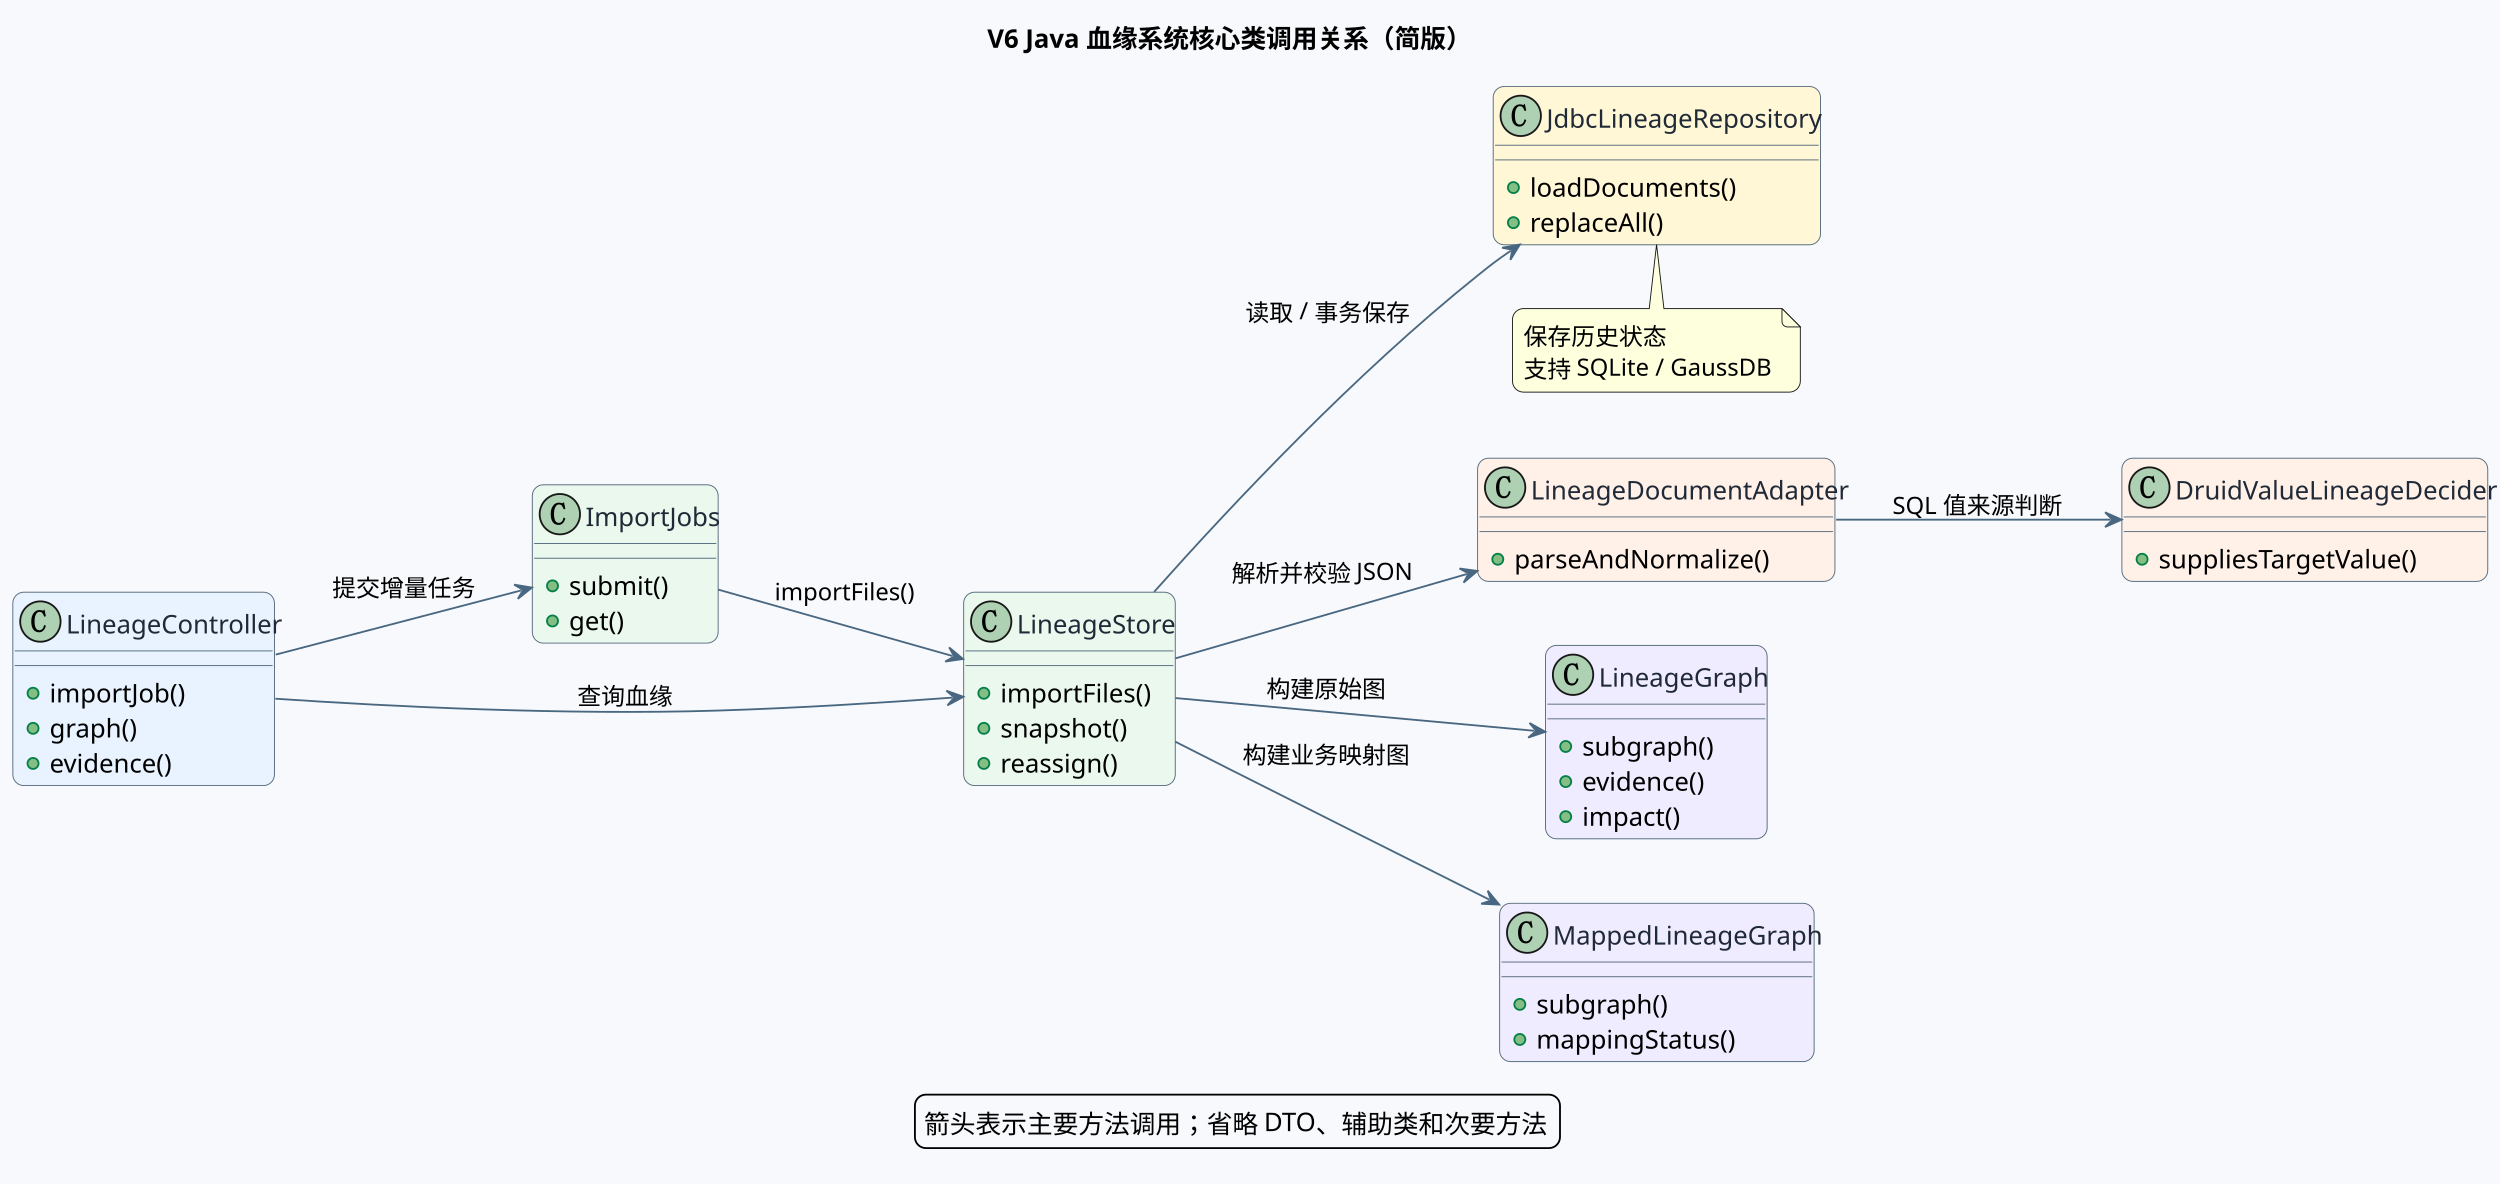
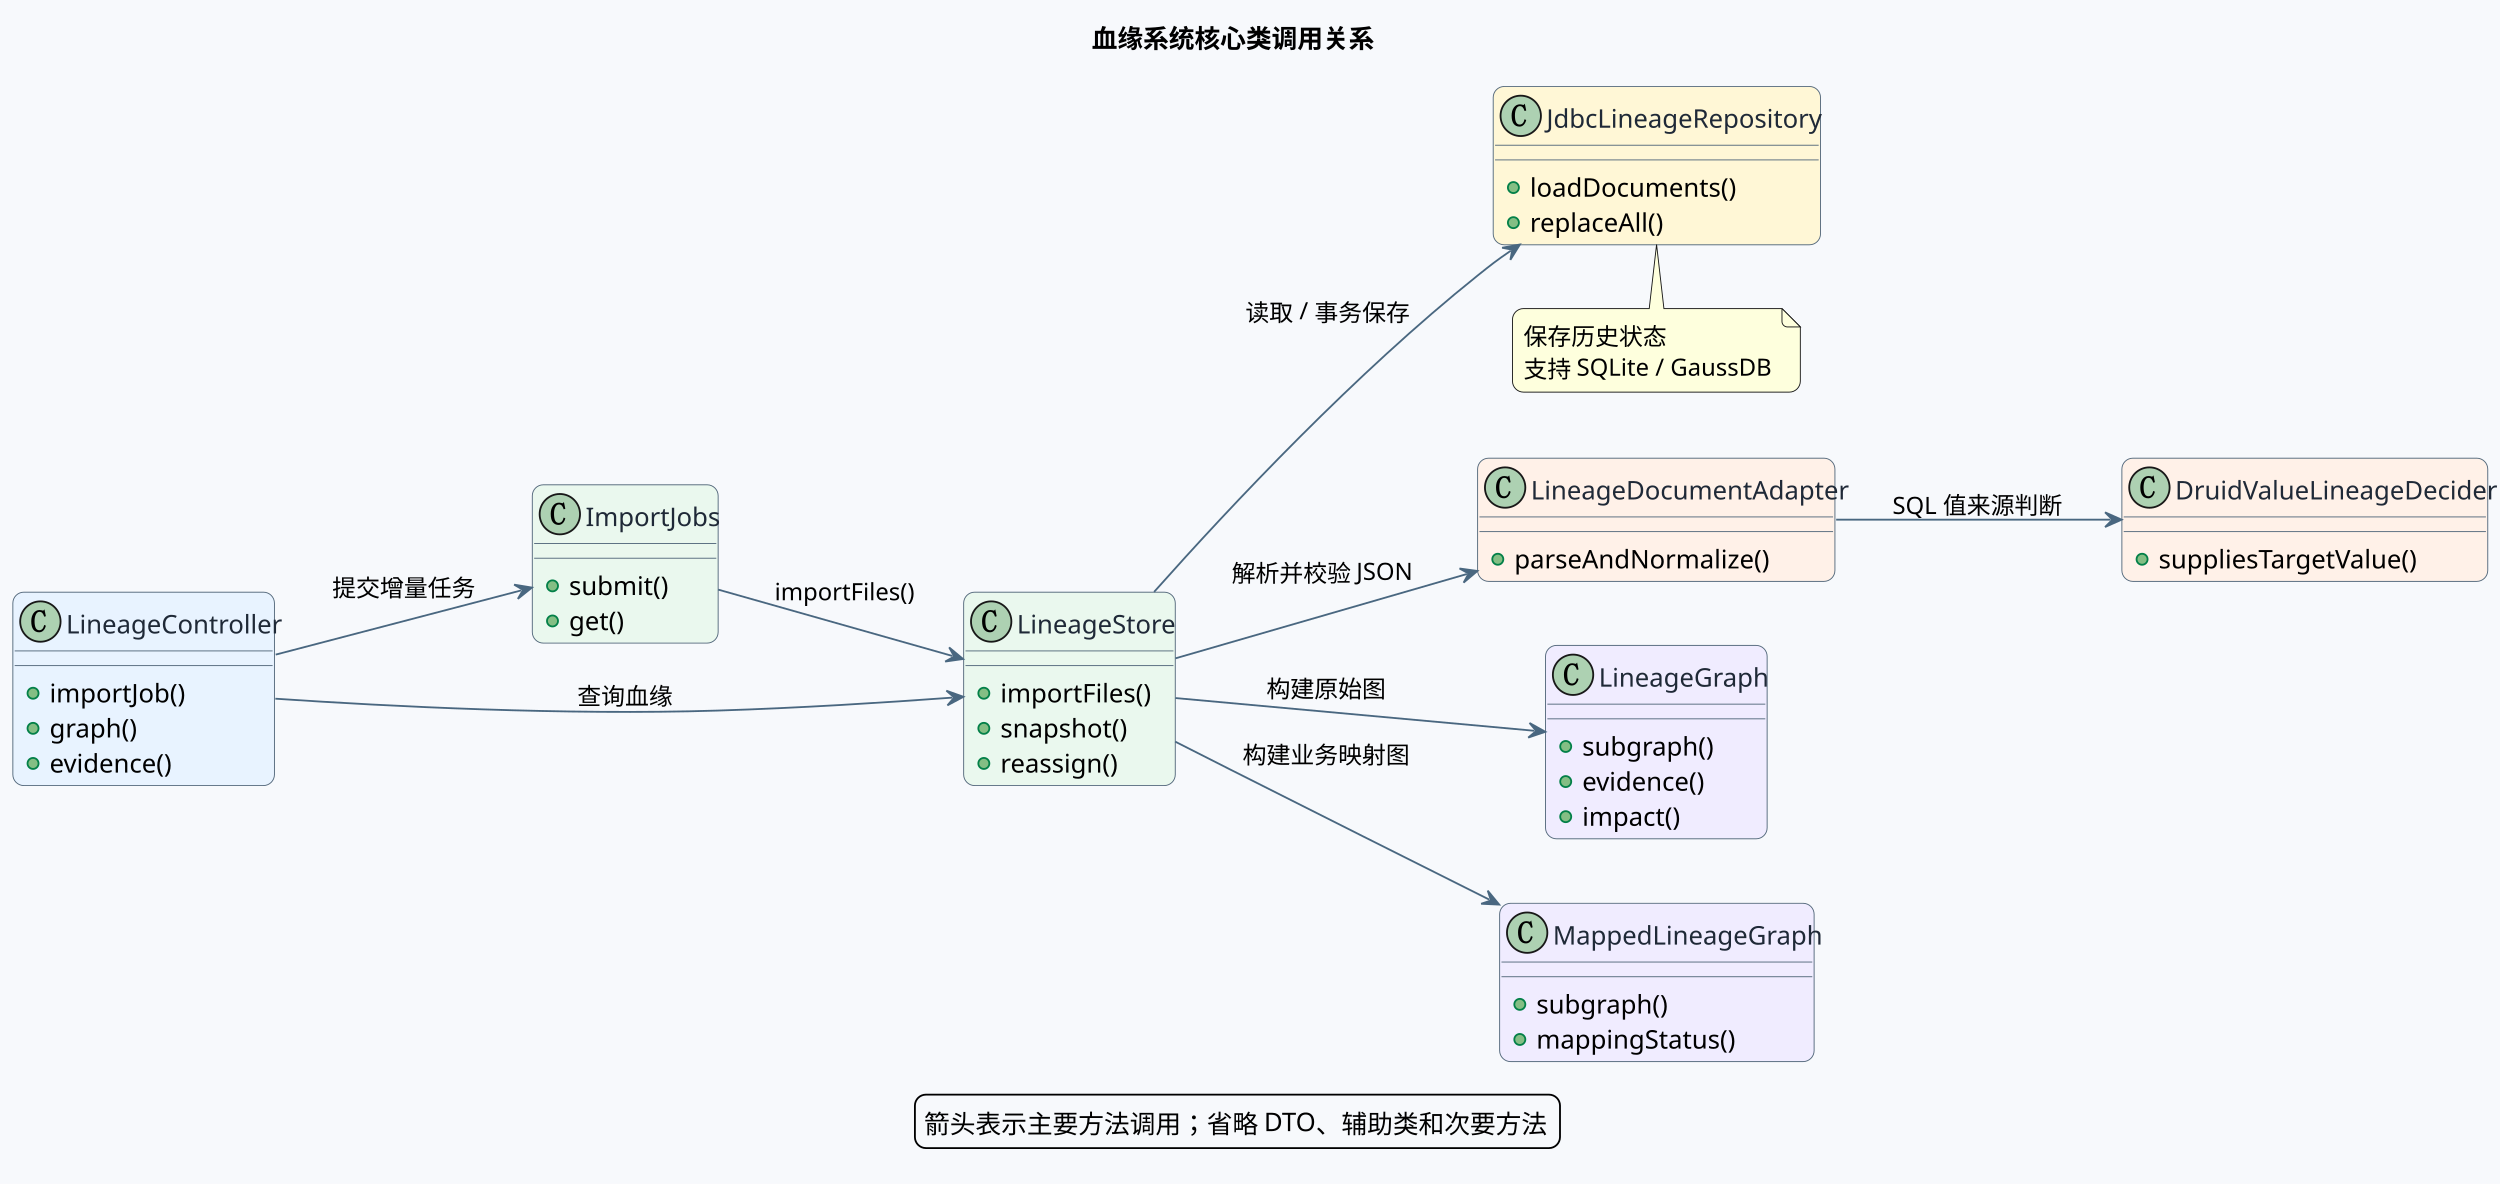
<svg xmlns="http://www.w3.org/2000/svg" contentStyleType="text/css" height="645px" preserveAspectRatio="none" style="width:1362px;height:645px;background:#F7F9FC;" version="1.1" viewBox="0 0 1362 645" width="1362px" zoomAndPan="magnify">
  <defs />
  <g>
    <rect fill="#F7F9FC" height="645" style="stroke:none;stroke-width:1.0;" width="1362" x="0" y="0" />
-     <text fill="#000000" font-family="sans-serif" font-size="14" font-weight="bold" lengthAdjust="spacing" textLength="272.61" x="537.86" y="26.044">V6 Java 血缘系统核心类调用关系（简版）</text>
+     <text fill="#000000" font-family="sans-serif" font-size="14" font-weight="bold" lengthAdjust="spacing" textLength="158.812" x="594.759" y="26.044">血缘系统核心类调用关系</text>
    <g id="elem_LineageController">
      <rect codeLine="14" fill="#E8F3FF" height="105.36" id="LineageController" rx="6" ry="6" style="stroke:#52677A;stroke-width:0.5;" width="142.517" x="7" y="322.62" />
      <ellipse cx="22" cy="338.62" fill="#ADD1B2" rx="11" ry="11" style="stroke:#181818;stroke-width:1.0;" />
      <path d="M21.344,344.479 Q19.359,344.479 18.188,343.011 Q17.031,341.526 17.031,338.448 Q17.031,335.839 18.25,334.089 Q19.484,332.339 21.609,332.339 Q22.109,332.339 22.641,332.479 Q23.078,332.667 23.344,332.667 Q23.562,332.667 23.656,332.62 Q23.766,332.573 24.219,331.979 L24.984,335.714 L24.094,335.979 Q23.641,334.526 23.031,333.933 Q22.438,333.323 21.484,333.323 Q20.266,333.323 19.547,334.761 Q18.828,336.183 18.828,338.37 Q18.828,340.776 19.438,342.073 Q20.062,343.354 21.422,343.354 Q22.375,343.354 23.062,342.667 Q23.75,341.964 24.078,340.464 L24.984,340.87 Q24.578,342.573 23.609,343.526 Q22.656,344.479 21.344,344.479 Z " fill="#000000" />
      <text fill="#1F2937" font-family="sans-serif" font-size="14" lengthAdjust="spacing" textLength="110.517" x="36" y="345.104">LineageController</text>
      <line style="stroke:#52677A;stroke-width:0.5;" x1="8" x2="148.517" y1="354.62" y2="354.62" />
      <line style="stroke:#52677A;stroke-width:0.5;" x1="8" x2="148.517" y1="362.62" y2="362.62" />
      <ellipse cx="18" cy="377.68" fill="#84BE84" rx="3" ry="3" style="stroke:#038048;stroke-width:1.0;" />
      <text fill="#000000" font-family="sans-serif" font-size="14" lengthAdjust="spacing" textLength="70.793" x="27" y="382.664">importJob()</text>
      <ellipse cx="18" cy="396.8" fill="#84BE84" rx="3" ry="3" style="stroke:#038048;stroke-width:1.0;" />
      <text fill="#000000" font-family="sans-serif" font-size="14" lengthAdjust="spacing" textLength="45.131" x="27" y="401.784">graph()</text>
      <ellipse cx="18" cy="415.92" fill="#84BE84" rx="3" ry="3" style="stroke:#038048;stroke-width:1.0;" />
      <text fill="#000000" font-family="sans-serif" font-size="14" lengthAdjust="spacing" textLength="65.365" x="27" y="420.904">evidence()</text>
    </g>
    <g id="elem_ImportJobs">
      <rect codeLine="20" fill="#EAF8EE" height="86.24" id="ImportJobs" rx="6" ry="6" style="stroke:#52677A;stroke-width:0.5;" width="101.248" x="290" y="264.12" />
      <ellipse cx="305" cy="280.12" fill="#ADD1B2" rx="11" ry="11" style="stroke:#181818;stroke-width:1.0;" />
      <path d="M304.344,285.979 Q302.359,285.979 301.188,284.511 Q300.031,283.026 300.031,279.948 Q300.031,277.339 301.25,275.589 Q302.484,273.839 304.609,273.839 Q305.109,273.839 305.641,273.979 Q306.078,274.167 306.344,274.167 Q306.562,274.167 306.656,274.12 Q306.766,274.073 307.219,273.479 L307.984,277.214 L307.094,277.479 Q306.641,276.026 306.031,275.433 Q305.438,274.823 304.484,274.823 Q303.266,274.823 302.547,276.261 Q301.828,277.683 301.828,279.87 Q301.828,282.276 302.438,283.573 Q303.062,284.854 304.422,284.854 Q305.375,284.854 306.062,284.167 Q306.75,283.464 307.078,281.964 L307.984,282.37 Q307.578,284.073 306.609,285.026 Q305.656,285.979 304.344,285.979 Z " fill="#000000" />
      <text fill="#1F2937" font-family="sans-serif" font-size="14" lengthAdjust="spacing" textLength="69.248" x="319" y="286.604">ImportJobs</text>
      <line style="stroke:#52677A;stroke-width:0.5;" x1="291" x2="390.248" y1="296.12" y2="296.12" />
      <line style="stroke:#52677A;stroke-width:0.5;" x1="291" x2="390.248" y1="304.12" y2="304.12" />
      <ellipse cx="301" cy="319.18" fill="#84BE84" rx="3" ry="3" style="stroke:#038048;stroke-width:1.0;" />
      <text fill="#000000" font-family="sans-serif" font-size="14" lengthAdjust="spacing" textLength="50.559" x="310" y="324.164">submit()</text>
      <ellipse cx="301" cy="338.3" fill="#84BE84" rx="3" ry="3" style="stroke:#038048;stroke-width:1.0;" />
      <text fill="#000000" font-family="sans-serif" font-size="14" lengthAdjust="spacing" textLength="28.786" x="310" y="343.284">get()</text>
    </g>
    <g id="elem_LineageStore">
      <rect codeLine="25" fill="#EAF8EE" height="105.36" id="LineageStore" rx="6" ry="6" style="stroke:#52677A;stroke-width:0.5;" width="115.289" x="525" y="322.62" />
      <ellipse cx="540" cy="338.62" fill="#ADD1B2" rx="11" ry="11" style="stroke:#181818;stroke-width:1.0;" />
      <path d="M539.344,344.479 Q537.359,344.479 536.188,343.011 Q535.031,341.526 535.031,338.448 Q535.031,335.839 536.25,334.089 Q537.484,332.339 539.609,332.339 Q540.109,332.339 540.641,332.479 Q541.078,332.667 541.344,332.667 Q541.562,332.667 541.656,332.62 Q541.766,332.573 542.219,331.979 L542.984,335.714 L542.094,335.979 Q541.641,334.526 541.031,333.933 Q540.438,333.323 539.484,333.323 Q538.266,333.323 537.547,334.761 Q536.828,336.183 536.828,338.37 Q536.828,340.776 537.438,342.073 Q538.062,343.354 539.422,343.354 Q540.375,343.354 541.062,342.667 Q541.75,341.964 542.078,340.464 L542.984,340.87 Q542.578,342.573 541.609,343.526 Q540.656,344.479 539.344,344.479 Z " fill="#000000" />
      <text fill="#1F2937" font-family="sans-serif" font-size="14" lengthAdjust="spacing" textLength="83.289" x="554" y="345.104">LineageStore</text>
      <line style="stroke:#52677A;stroke-width:0.5;" x1="526" x2="639.289" y1="354.62" y2="354.62" />
      <line style="stroke:#52677A;stroke-width:0.5;" x1="526" x2="639.289" y1="362.62" y2="362.62" />
      <ellipse cx="536" cy="377.68" fill="#84BE84" rx="3" ry="3" style="stroke:#038048;stroke-width:1.0;" />
      <text fill="#000000" font-family="sans-serif" font-size="14" lengthAdjust="spacing" textLength="77.779" x="545" y="382.664">importFiles()</text>
      <ellipse cx="536" cy="396.8" fill="#84BE84" rx="3" ry="3" style="stroke:#038048;stroke-width:1.0;" />
      <text fill="#000000" font-family="sans-serif" font-size="14" lengthAdjust="spacing" textLength="66.144" x="545" y="401.784">snapshot()</text>
      <ellipse cx="536" cy="415.92" fill="#84BE84" rx="3" ry="3" style="stroke:#038048;stroke-width:1.0;" />
      <text fill="#000000" font-family="sans-serif" font-size="14" lengthAdjust="spacing" textLength="62.241" x="545" y="420.904">reassign()</text>
    </g>
    <g id="elem_LineageDocumentAdapter">
      <rect codeLine="31" fill="#FFF1E8" height="67.12" id="LineageDocumentAdapter" rx="6" ry="6" style="stroke:#52677A;stroke-width:0.5;" width="194.668" x="805" y="249.62" />
      <ellipse cx="820" cy="265.62" fill="#ADD1B2" rx="11" ry="11" style="stroke:#181818;stroke-width:1.0;" />
      <path d="M819.344,271.479 Q817.359,271.479 816.188,270.011 Q815.031,268.526 815.031,265.448 Q815.031,262.839 816.25,261.089 Q817.484,259.339 819.609,259.339 Q820.109,259.339 820.641,259.479 Q821.078,259.667 821.344,259.667 Q821.562,259.667 821.656,259.62 Q821.766,259.573 822.219,258.979 L822.984,262.714 L822.094,262.979 Q821.641,261.526 821.031,260.933 Q820.438,260.323 819.484,260.323 Q818.266,260.323 817.547,261.761 Q816.828,263.183 816.828,265.37 Q816.828,267.776 817.438,269.073 Q818.062,270.354 819.422,270.354 Q820.375,270.354 821.062,269.667 Q821.75,268.964 822.078,267.464 L822.984,267.87 Q822.578,269.573 821.609,270.526 Q820.656,271.479 819.344,271.479 Z " fill="#000000" />
      <text fill="#1F2937" font-family="sans-serif" font-size="14" lengthAdjust="spacing" textLength="162.668" x="834" y="272.104">LineageDocumentAdapter</text>
      <line style="stroke:#52677A;stroke-width:0.5;" x1="806" x2="998.668" y1="281.62" y2="281.62" />
      <line style="stroke:#52677A;stroke-width:0.5;" x1="806" x2="998.668" y1="289.62" y2="289.62" />
      <ellipse cx="816" cy="304.68" fill="#84BE84" rx="3" ry="3" style="stroke:#038048;stroke-width:1.0;" />
      <text fill="#000000" font-family="sans-serif" font-size="14" lengthAdjust="spacing" textLength="132.269" x="825" y="309.664">parseAndNormalize()</text>
    </g>
    <g id="elem_DruidValueLineageDecider">
      <rect codeLine="35" fill="#FFF1E8" height="67.12" id="DruidValueLineageDecider" rx="6" ry="6" style="stroke:#52677A;stroke-width:0.5;" width="199.33" x="1156" y="249.62" />
      <ellipse cx="1171" cy="265.62" fill="#ADD1B2" rx="11" ry="11" style="stroke:#181818;stroke-width:1.0;" />
      <path d="M1170.344,271.479 Q1168.359,271.479 1167.188,270.011 Q1166.031,268.526 1166.031,265.448 Q1166.031,262.839 1167.25,261.089 Q1168.484,259.339 1170.609,259.339 Q1171.109,259.339 1171.641,259.479 Q1172.078,259.667 1172.344,259.667 Q1172.562,259.667 1172.656,259.62 Q1172.766,259.573 1173.219,258.979 L1173.984,262.714 L1173.094,262.979 Q1172.641,261.526 1172.031,260.933 Q1171.438,260.323 1170.484,260.323 Q1169.266,260.323 1168.547,261.761 Q1167.828,263.183 1167.828,265.37 Q1167.828,267.776 1168.438,269.073 Q1169.062,270.354 1170.422,270.354 Q1171.375,270.354 1172.062,269.667 Q1172.75,268.964 1173.078,267.464 L1173.984,267.87 Q1173.578,269.573 1172.609,270.526 Q1171.656,271.479 1170.344,271.479 Z " fill="#000000" />
      <text fill="#1F2937" font-family="sans-serif" font-size="14" lengthAdjust="spacing" textLength="167.33" x="1185" y="272.104">DruidValueLineageDecider</text>
      <line style="stroke:#52677A;stroke-width:0.5;" x1="1157" x2="1354.33" y1="281.62" y2="281.62" />
      <line style="stroke:#52677A;stroke-width:0.5;" x1="1157" x2="1354.33" y1="289.62" y2="289.62" />
      <ellipse cx="1167" cy="304.68" fill="#84BE84" rx="3" ry="3" style="stroke:#038048;stroke-width:1.0;" />
      <text fill="#000000" font-family="sans-serif" font-size="14" lengthAdjust="spacing" textLength="136.958" x="1176" y="309.664">suppliesTargetValue()</text>
    </g>
    <g id="elem_LineageGraph">
      <rect codeLine="39" fill="#F0ECFF" height="105.36" id="LineageGraph" rx="6" ry="6" style="stroke:#52677A;stroke-width:0.5;" width="120.737" x="842" y="351.62" />
      <ellipse cx="857" cy="367.62" fill="#ADD1B2" rx="11" ry="11" style="stroke:#181818;stroke-width:1.0;" />
      <path d="M856.344,373.479 Q854.359,373.479 853.188,372.011 Q852.031,370.526 852.031,367.448 Q852.031,364.839 853.25,363.089 Q854.484,361.339 856.609,361.339 Q857.109,361.339 857.641,361.479 Q858.078,361.667 858.344,361.667 Q858.562,361.667 858.656,361.62 Q858.766,361.573 859.219,360.979 L859.984,364.714 L859.094,364.979 Q858.641,363.526 858.031,362.933 Q857.438,362.323 856.484,362.323 Q855.266,362.323 854.547,363.761 Q853.828,365.183 853.828,367.37 Q853.828,369.776 854.438,371.073 Q855.062,372.354 856.422,372.354 Q857.375,372.354 858.062,371.667 Q858.75,370.964 859.078,369.464 L859.984,369.87 Q859.578,371.573 858.609,372.526 Q857.656,373.479 856.344,373.479 Z " fill="#000000" />
      <text fill="#1F2937" font-family="sans-serif" font-size="14" lengthAdjust="spacing" textLength="88.737" x="871" y="374.104">LineageGraph</text>
      <line style="stroke:#52677A;stroke-width:0.5;" x1="843" x2="961.737" y1="383.62" y2="383.62" />
      <line style="stroke:#52677A;stroke-width:0.5;" x1="843" x2="961.737" y1="391.62" y2="391.62" />
      <ellipse cx="853" cy="406.68" fill="#84BE84" rx="3" ry="3" style="stroke:#038048;stroke-width:1.0;" />
      <text fill="#000000" font-family="sans-serif" font-size="14" lengthAdjust="spacing" textLength="67.703" x="862" y="411.664">subgraph()</text>
      <ellipse cx="853" cy="425.8" fill="#84BE84" rx="3" ry="3" style="stroke:#038048;stroke-width:1.0;" />
      <text fill="#000000" font-family="sans-serif" font-size="14" lengthAdjust="spacing" textLength="65.365" x="862" y="430.784">evidence()</text>
      <ellipse cx="853" cy="444.92" fill="#84BE84" rx="3" ry="3" style="stroke:#038048;stroke-width:1.0;" />
      <text fill="#000000" font-family="sans-serif" font-size="14" lengthAdjust="spacing" textLength="50.559" x="862" y="449.904">impact()</text>
    </g>
    <g id="elem_MappedLineageGraph">
      <rect codeLine="45" fill="#F0ECFF" height="86.24" id="MappedLineageGraph" rx="6" ry="6" style="stroke:#52677A;stroke-width:0.5;" width="171.33" x="817" y="492.12" />
      <ellipse cx="832" cy="508.12" fill="#ADD1B2" rx="11" ry="11" style="stroke:#181818;stroke-width:1.0;" />
      <path d="M831.344,513.98 Q829.359,513.98 828.188,512.511 Q827.031,511.026 827.031,507.948 Q827.031,505.339 828.25,503.589 Q829.484,501.839 831.609,501.839 Q832.109,501.839 832.641,501.979 Q833.078,502.167 833.344,502.167 Q833.562,502.167 833.656,502.12 Q833.766,502.073 834.219,501.479 L834.984,505.214 L834.094,505.479 Q833.641,504.026 833.031,503.433 Q832.438,502.823 831.484,502.823 Q830.266,502.823 829.547,504.261 Q828.828,505.683 828.828,507.87 Q828.828,510.276 829.438,511.573 Q830.062,512.855 831.422,512.855 Q832.375,512.855 833.062,512.167 Q833.75,511.464 834.078,509.964 L834.984,510.37 Q834.578,512.073 833.609,513.026 Q832.656,513.98 831.344,513.98 Z " fill="#000000" />
      <text fill="#1F2937" font-family="sans-serif" font-size="14" lengthAdjust="spacing" textLength="139.33" x="846" y="514.604">MappedLineageGraph</text>
      <line style="stroke:#52677A;stroke-width:0.5;" x1="818" x2="987.33" y1="524.12" y2="524.12" />
      <line style="stroke:#52677A;stroke-width:0.5;" x1="818" x2="987.33" y1="532.12" y2="532.12" />
      <ellipse cx="828" cy="547.18" fill="#84BE84" rx="3" ry="3" style="stroke:#038048;stroke-width:1.0;" />
      <text fill="#000000" font-family="sans-serif" font-size="14" lengthAdjust="spacing" textLength="67.703" x="837" y="552.164">subgraph()</text>
      <ellipse cx="828" cy="566.3" fill="#84BE84" rx="3" ry="3" style="stroke:#038048;stroke-width:1.0;" />
      <text fill="#000000" font-family="sans-serif" font-size="14" lengthAdjust="spacing" textLength="102.717" x="837" y="571.284">mappingStatus()</text>
    </g>
    <g id="elem_JdbcLineageRepository">
      <rect codeLine="50" fill="#FFF7D6" height="86.24" id="JdbcLineageRepository" rx="6" ry="6" style="stroke:#52677A;stroke-width:0.5;" width="178.316" x="813.5" y="47.12" />
      <ellipse cx="828.5" cy="63.12" fill="#ADD1B2" rx="11" ry="11" style="stroke:#181818;stroke-width:1.0;" />
      <path d="M827.844,68.98 Q825.859,68.98 824.688,67.511 Q823.531,66.026 823.531,62.948 Q823.531,60.339 824.75,58.589 Q825.984,56.839 828.109,56.839 Q828.609,56.839 829.141,56.98 Q829.578,57.167 829.844,57.167 Q830.062,57.167 830.156,57.12 Q830.266,57.073 830.719,56.48 L831.484,60.214 L830.594,60.48 Q830.141,59.026 829.531,58.433 Q828.938,57.823 827.984,57.823 Q826.766,57.823 826.047,59.261 Q825.328,60.683 825.328,62.87 Q825.328,65.276 825.938,66.573 Q826.562,67.855 827.922,67.855 Q828.875,67.855 829.562,67.167 Q830.25,66.464 830.578,64.964 L831.484,65.37 Q831.078,67.073 830.109,68.026 Q829.156,68.98 827.844,68.98 Z " fill="#000000" />
      <text fill="#1F2937" font-family="sans-serif" font-size="14" lengthAdjust="spacing" textLength="146.316" x="842.5" y="69.604">JdbcLineageRepository</text>
      <line style="stroke:#52677A;stroke-width:0.5;" x1="814.5" x2="990.816" y1="79.12" y2="79.12" />
      <line style="stroke:#52677A;stroke-width:0.5;" x1="814.5" x2="990.816" y1="87.12" y2="87.12" />
      <ellipse cx="824.5" cy="102.18" fill="#84BE84" rx="3" ry="3" style="stroke:#038048;stroke-width:1.0;" />
      <text fill="#000000" font-family="sans-serif" font-size="14" lengthAdjust="spacing" textLength="106.6" x="833.5" y="107.164">loadDocuments()</text>
      <ellipse cx="824.5" cy="121.3" fill="#84BE84" rx="3" ry="3" style="stroke:#038048;stroke-width:1.0;" />
      <text fill="#000000" font-family="sans-serif" font-size="14" lengthAdjust="spacing" textLength="70.8" x="833.5" y="126.284">replaceAll()</text>
    </g>
    <g id="elem_GMN18">
      <path d="M824,174.12 L824,207.629 A6,6 0 0 0 830,213.629 L974.821,213.629 A6,6 0 0 0 980.821,207.629 L980.821,178.12 L970.821,168.12 L906.5,168.12 L902.5,133.23 L898.5,168.12 L830,168.12 A6,6 0 0 0 824,174.12 " fill="#FEFFDD" style="stroke:#181818;stroke-width:0.5;" />
      <path d="M970.821,168.12 L970.821,175.12 A3,3 0 0 0 973.821,178.12 L980.821,178.12 L970.821,168.12 " fill="#FEFFDD" style="stroke:#181818;stroke-width:0.5;" />
      <text fill="#000000" font-family="sans-serif" font-size="13" lengthAdjust="spacing" textLength="78" x="830" y="188.018">保存历史状态</text>
      <text fill="#000000" font-family="sans-serif" font-size="13" lengthAdjust="spacing" textLength="135.821" x="830" y="205.773">支持 SQLite / GaussDB</text>
    </g>
    <g id="link_LineageController_ImportJobs">
      <path codeLine="55" d="M150.2,356.63 C194.41,345.07 244.465,331.979 284.015,321.629 " fill="none" id="LineageController-to-ImportJobs" style="stroke:#496780;stroke-width:1.0;" />
      <polygon fill="#496780" points="289.82,320.11,280.101,318.519,284.983,321.376,282.126,326.258,289.82,320.11" style="stroke:#496780;stroke-width:1.0;" />
      <text fill="#000000" font-family="sans-serif" font-size="13" lengthAdjust="spacing" textLength="78" x="181" y="325.018">提交增量任务</text>
    </g>
    <g id="link_LineageController_LineageStore">
      <path codeLine="56" d="M150.01,380.65 C213.14,384.93 308.24,389.72 391,387.12 C436.05,385.7 481.006,382.839 518.876,380.059 " fill="none" id="LineageController-to-LineageStore" style="stroke:#496780;stroke-width:1.0;" />
      <polygon fill="#496780" points="524.86,379.62,515.591,376.29,519.873,379.986,516.177,384.268,524.86,379.62" style="stroke:#496780;stroke-width:1.0;" />
      <text fill="#000000" font-family="sans-serif" font-size="13" lengthAdjust="spacing" textLength="52" x="314.5" y="384.018">查询血缘</text>
    </g>
    <g id="link_ImportJobs_LineageStore">
      <path codeLine="57" d="M391.23,321.21 C430.08,332.22 478.347,345.895 518.907,357.385 " fill="none" id="ImportJobs-to-LineageStore" style="stroke:#496780;stroke-width:1.0;" />
      <polygon fill="#496780" points="524.68,359.02,517.111,352.719,519.869,357.657,514.931,360.416,524.68,359.02" style="stroke:#496780;stroke-width:1.0;" />
      <text fill="#000000" font-family="sans-serif" font-size="13" lengthAdjust="spacing" textLength="72.224" x="422" y="327.018">importFiles()</text>
    </g>
    <g id="link_LineageStore_LineageDocumentAdapter">
      <path codeLine="58" d="M640.35,358.67 C686,345.47 745.357,328.298 799.147,312.728 " fill="none" id="LineageStore-to-LineageDocumentAdapter" style="stroke:#496780;stroke-width:1.0;" />
      <polygon fill="#496780" points="804.91,311.06,795.153,309.72,800.107,312.45,797.377,317.405,804.91,311.06" style="stroke:#496780;stroke-width:1.0;" />
      <text fill="#000000" font-family="sans-serif" font-size="13" lengthAdjust="spacing" textLength="103.283" x="671" y="317.018">解析并校验 JSON</text>
    </g>
    <g id="link_LineageDocumentAdapter_DruidValueLineageDecider">
      <path codeLine="59" d="M1000.34,283.12 C1048.74,283.12 1101.2,283.12 1149.84,283.12 " fill="none" id="LineageDocumentAdapter-to-DruidValueLineageDecider" style="stroke:#496780;stroke-width:1.0;" />
      <polygon fill="#496780" points="1155.84,283.12,1146.84,279.12,1150.84,283.12,1146.84,287.12,1155.84,283.12" style="stroke:#496780;stroke-width:1.0;" />
      <text fill="#000000" font-family="sans-serif" font-size="13" lengthAdjust="spacing" textLength="94.624" x="1031" y="280.018">SQL 值来源判断</text>
    </g>
    <g id="link_LineageStore_LineageGraph">
      <path codeLine="60" d="M640.35,380.3 C697.16,385.49 778.165,392.876 835.925,398.136 " fill="none" id="LineageStore-to-LineageGraph" style="stroke:#496780;stroke-width:1.0;" />
      <polygon fill="#496780" points="841.9,398.68,833.3,393.88,836.921,398.227,832.574,401.847,841.9,398.68" style="stroke:#496780;stroke-width:1.0;" />
      <text fill="#000000" font-family="sans-serif" font-size="13" lengthAdjust="spacing" textLength="65" x="690" y="380.018">构建原始图</text>
    </g>
    <g id="link_LineageStore_MappedLineageGraph">
      <path codeLine="61" d="M640.24,404.04 C650.15,409.08 660.37,414.26 670,419.12 C718.56,443.64 767.564,468.206 811.404,490.136 " fill="none" id="LineageStore-to-MappedLineageGraph" style="stroke:#496780;stroke-width:1.0;" />
      <polygon fill="#496780" points="816.77,492.82,810.51,485.216,812.298,490.583,806.931,492.371,816.77,492.82" style="stroke:#496780;stroke-width:1.0;" />
      <text fill="#000000" font-family="sans-serif" font-size="13" lengthAdjust="spacing" textLength="91" x="677" y="416.018">构建业务映射图</text>
    </g>
    <g id="link_LineageStore_JdbcLineageRepository">
      <path codeLine="62" d="M628.75,322.47 C671.45,274.48 738.66,203.2 805,150.12 C812.24,144.33 815.111,142.018 823.082,136.588 " fill="none" id="LineageStore-to-JdbcLineageRepository" style="stroke:#496780;stroke-width:1.0;" />
      <polygon fill="#496780" points="828.04,133.21,818.35,134.972,823.908,136.025,822.854,141.583,828.04,133.21" style="stroke:#496780;stroke-width:1.0;" />
      <text fill="#000000" font-family="sans-serif" font-size="13" lengthAdjust="spacing" textLength="88.835" x="678.5" y="175.018">读取 / 事务保存</text>
    </g>
    <rect fill="none" height="29.12" id="_legend" rx="6" ry="6" style="stroke:#000000;stroke-width:1.0;" width="351.441" x="498.444" y="596.36" />
    <text fill="#000000" font-family="sans-serif" font-size="14" lengthAdjust="spacing" textLength="341.441" x="503.444" y="617.404">箭头表示主要方法调用；省略 DTO、辅助类和次要方法</text>
  </g>
</svg>
